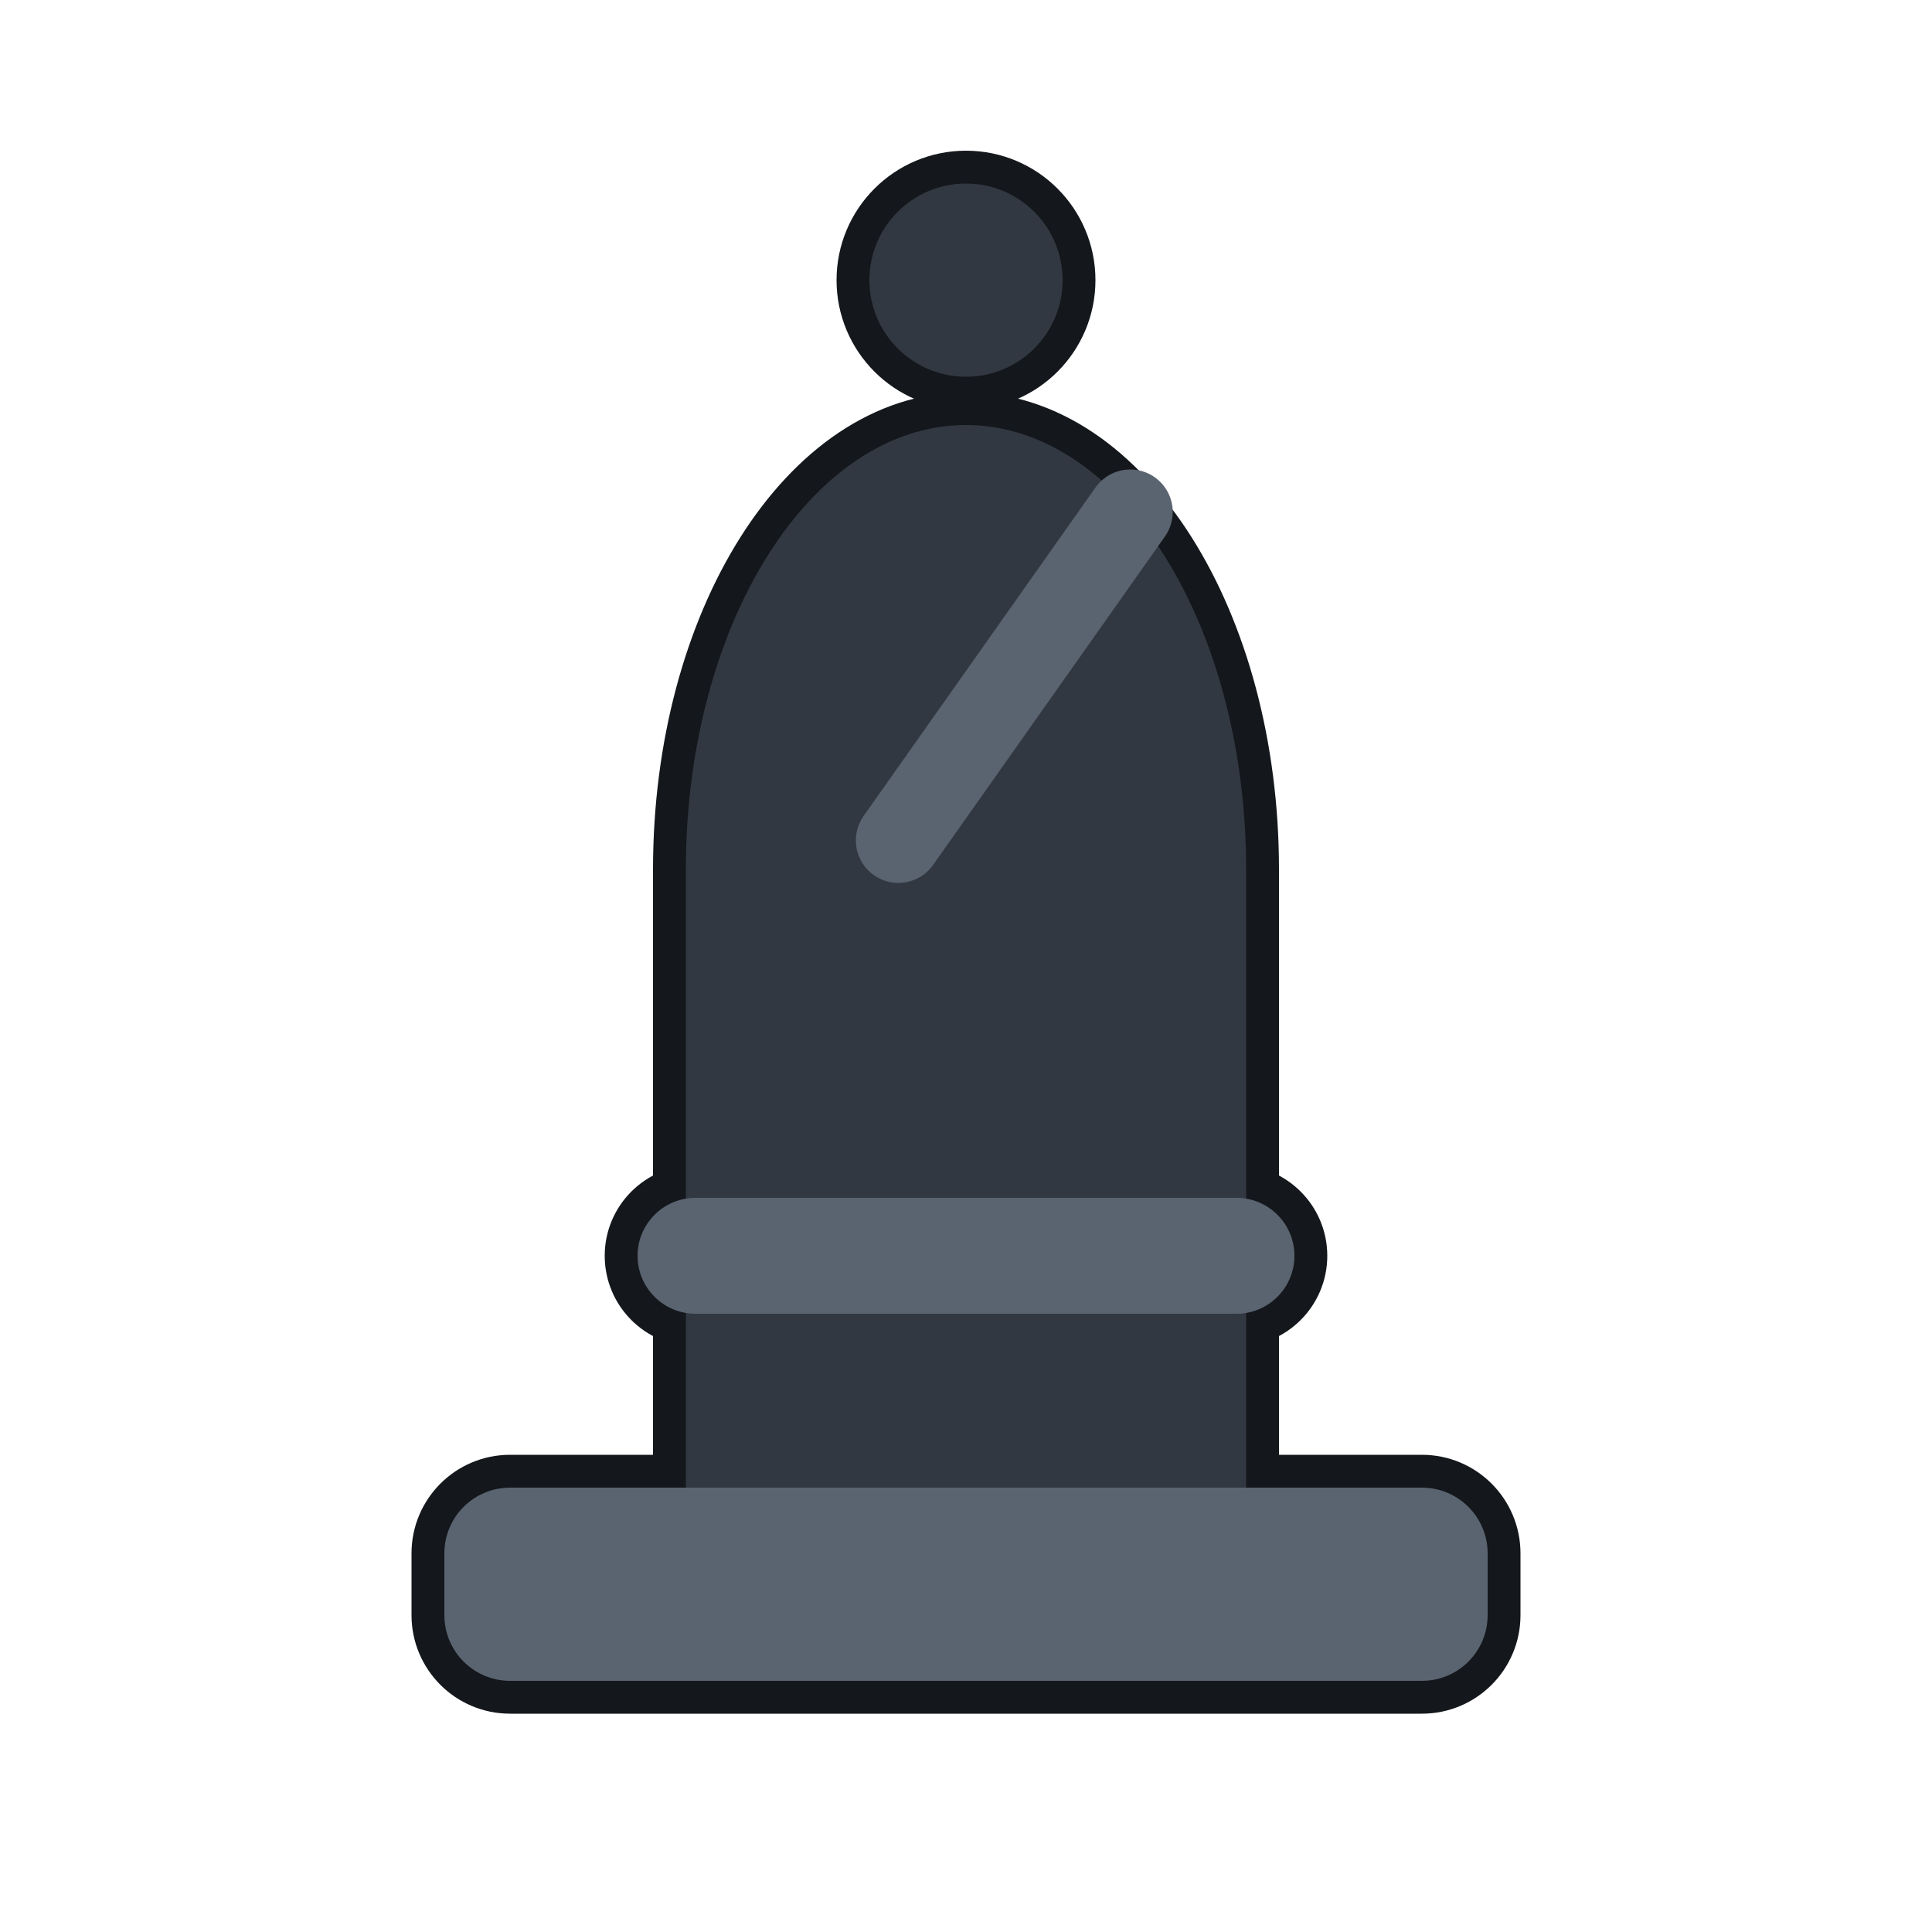
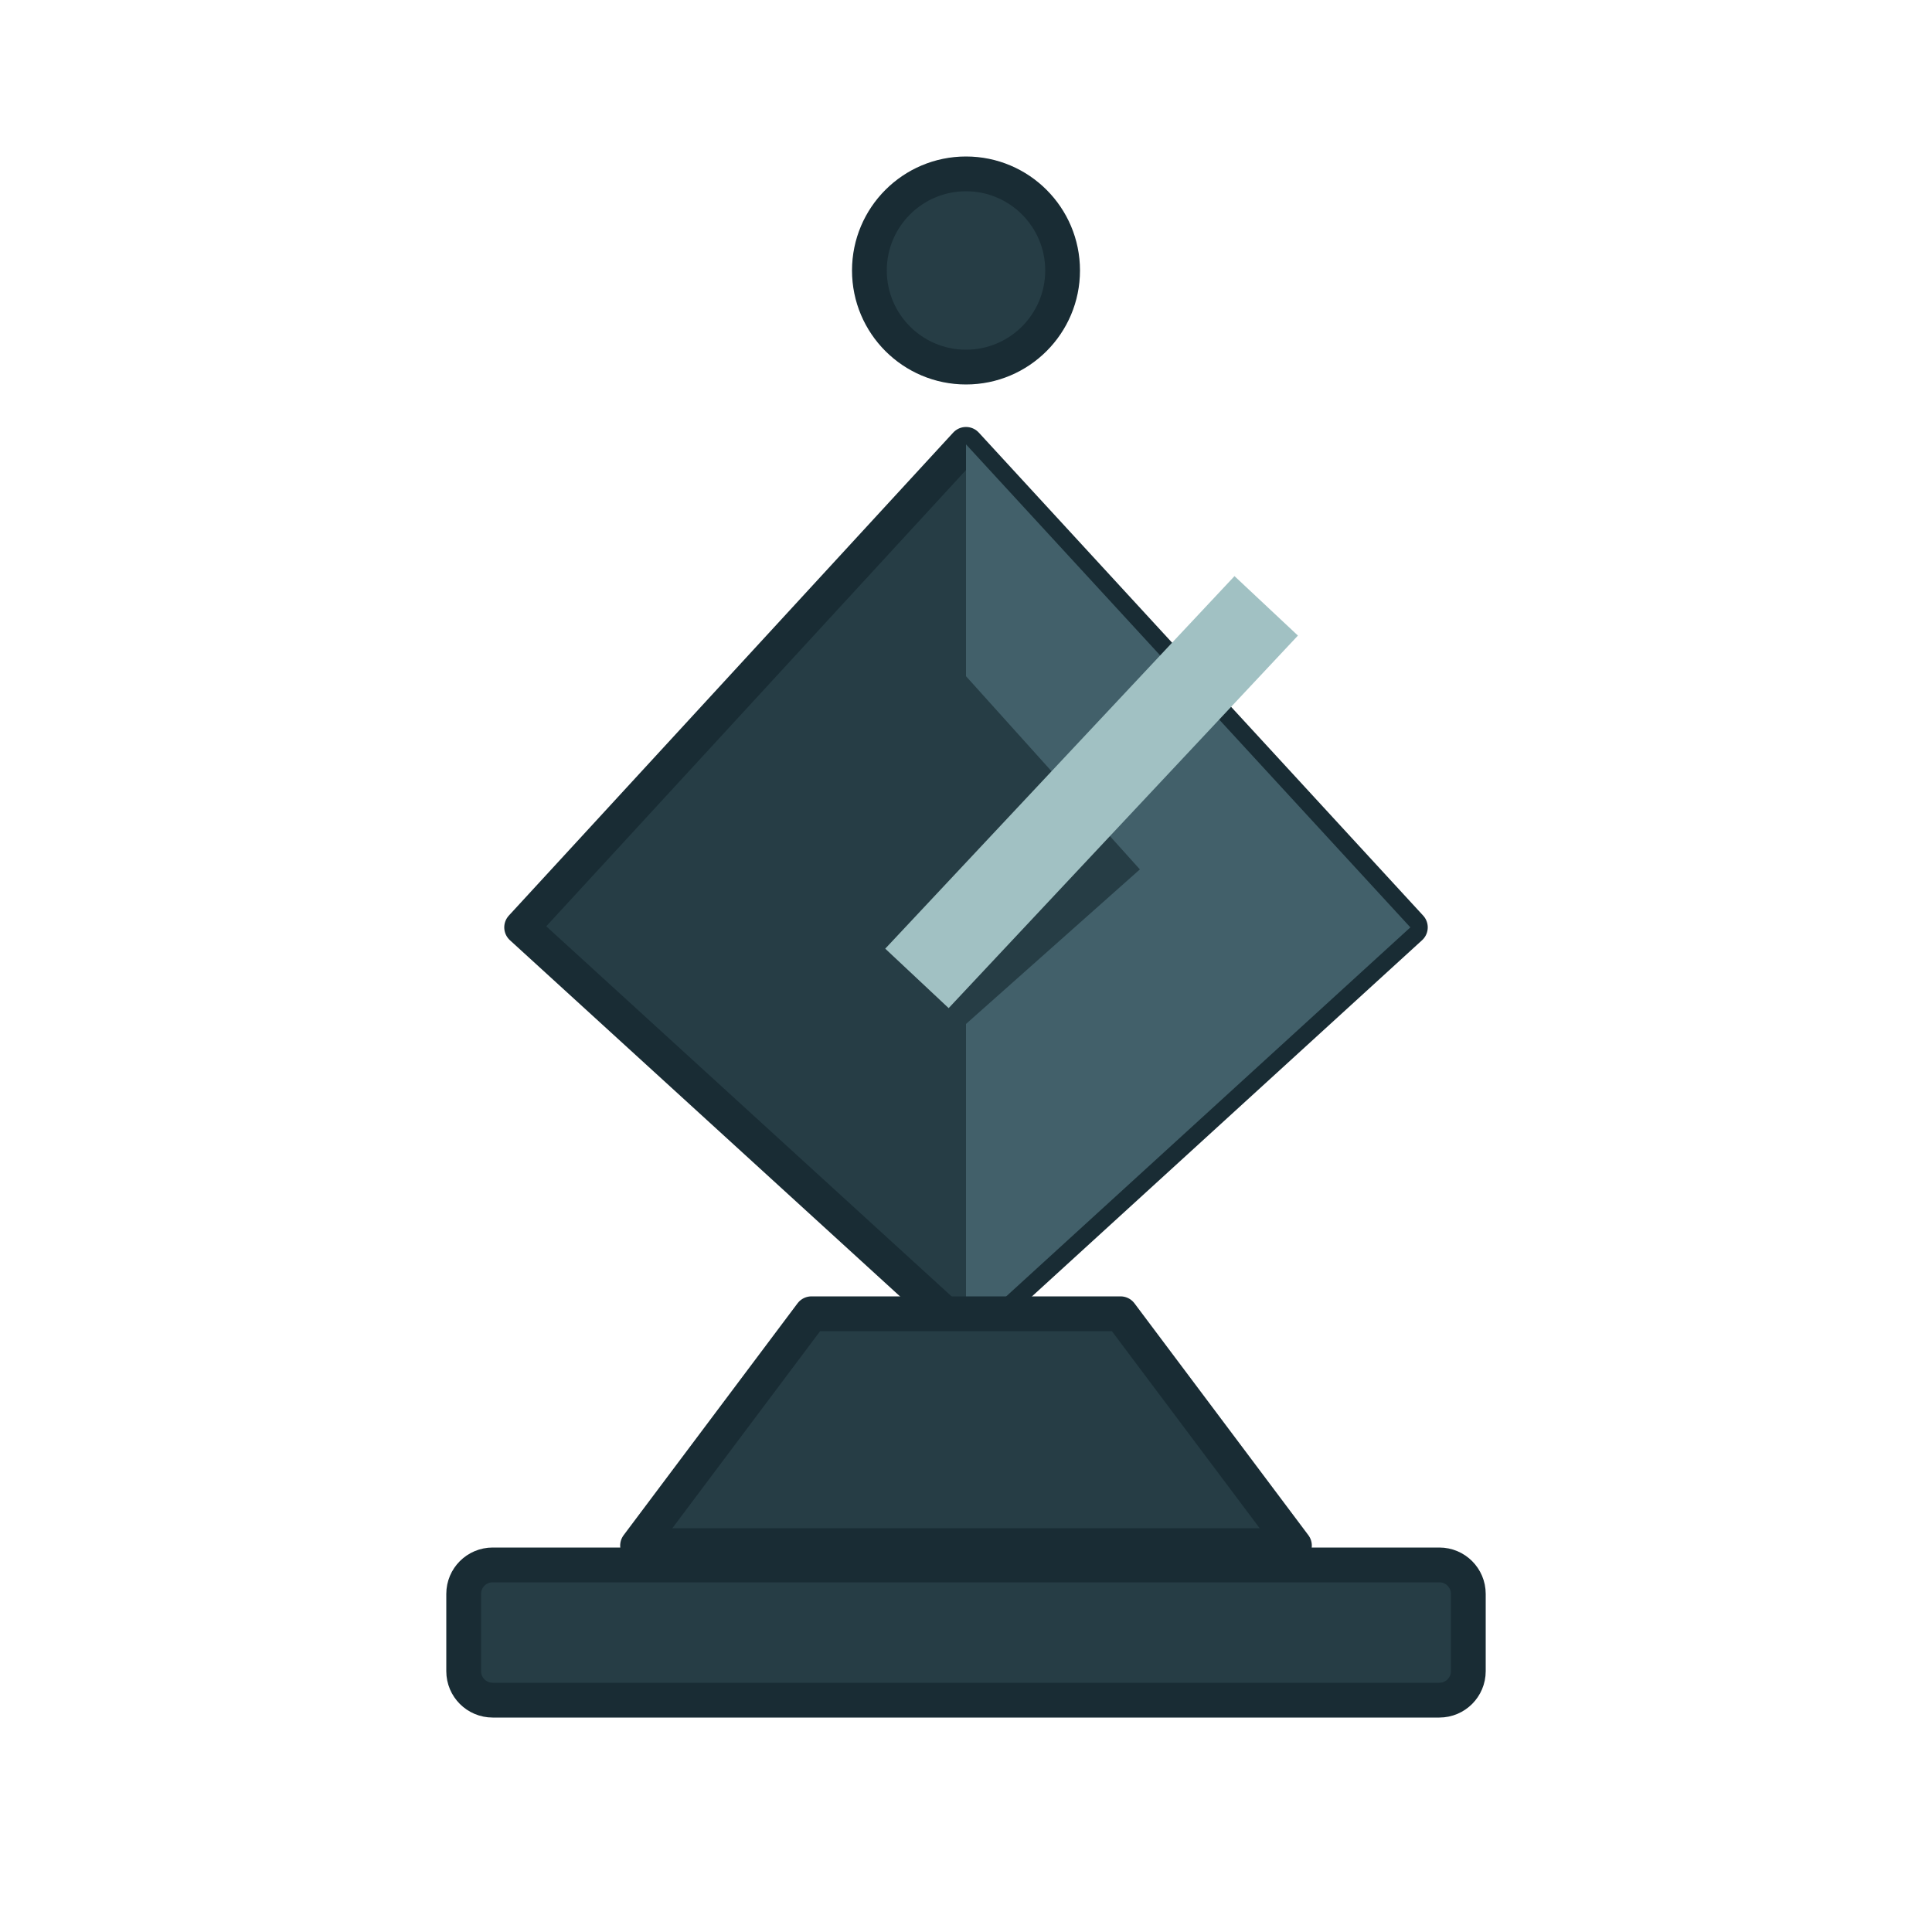
- <svg xmlns="http://www.w3.org/2000/svg" viewBox="0 0 100 100">
-   <g fill="#14171b" stroke="#14171b" stroke-width="3.400" stroke-linejoin="round">
-     <rect x="23" y="77" width="54" height="10" rx="3.400" />
-     <rect x="33" y="62" width="34" height="6" rx="3" />
-     <path d="M35.500 77V45a14.500 23 0 0 1 29 0v32z" />
-     <circle cx="50" cy="14.500" r="5" />
-   </g>
-   <g fill="#5a6370" stroke="#5a6370" stroke-width="0">
-     <rect x="23" y="77" width="54" height="10" rx="3.400" />
-   </g>
-   <g fill="#323841">
-     <path d="M35.500 77V45a14.500 23 0 0 1 29 0v32z" />
-     <circle cx="50" cy="14.500" r="5" />
-   </g>
-   <g fill="#5a6370" stroke="#5a6370" stroke-width="0">
-     <path d="M58.500 26.500 46.500 43.500" fill="none" stroke-width="4.400" stroke-linecap="round" />
-     <rect x="33" y="62" width="34" height="6" rx="3" />
+ <svg xmlns="http://www.w3.org/2000/svg" width="100" height="100" viewBox="0 0 100 100">
+   <g stroke-width="1.8" stroke-linejoin="round" stroke-linecap="round">
+     <circle cx="50" cy="14" r="5" fill="#263D45" stroke="#192C34" />
+     <path d="M50 23L73 48L50 69L27 48Z" fill="#263D45" stroke="#192C34" />
+     <path d="M50 23L73 48L50 69V53L59 45L50 35Z" fill="#42606A" />
+     <path d="M64 33L49 49" fill="none" stroke="#A1C1C3" stroke-width="4.5" stroke-linecap="square" />
+     <path d="M42 68H58L67 80H33Z" fill="#263D45" stroke="#192C34" />
+     <rect x="24" y="81" width="52" height="7" rx="1.5" fill="#263D45" stroke="#192C34" />
  </g>
</svg>
